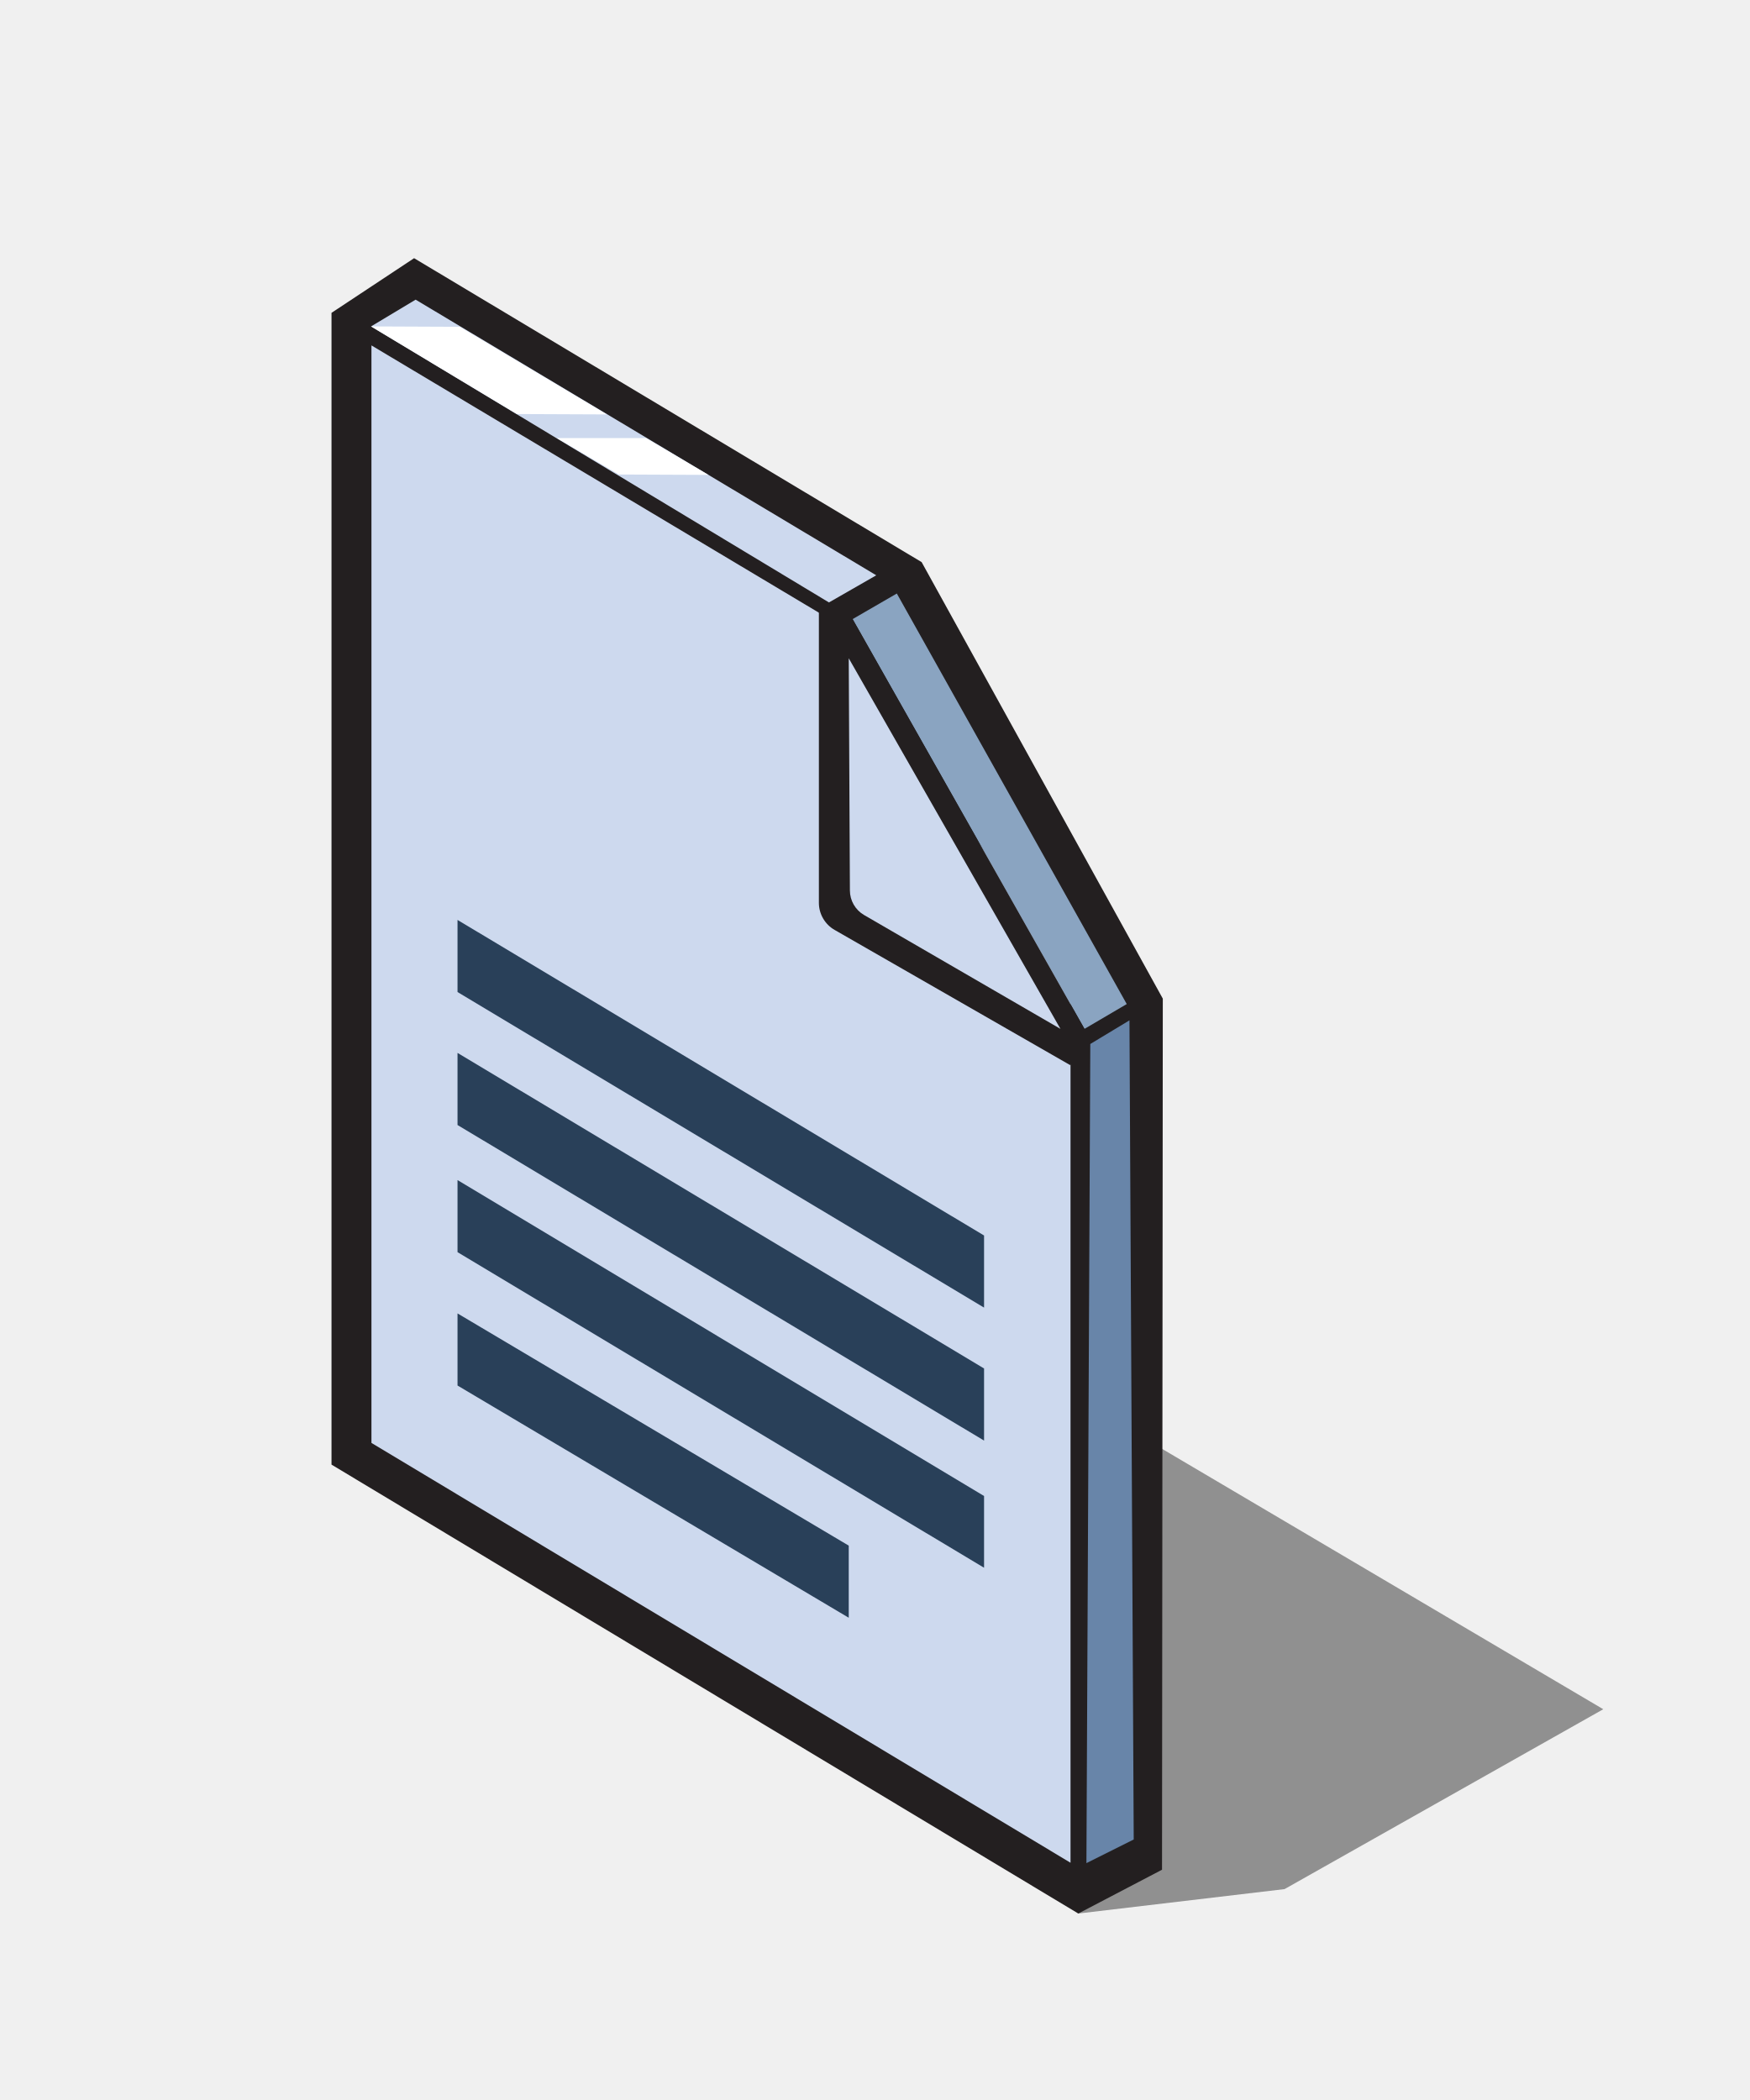
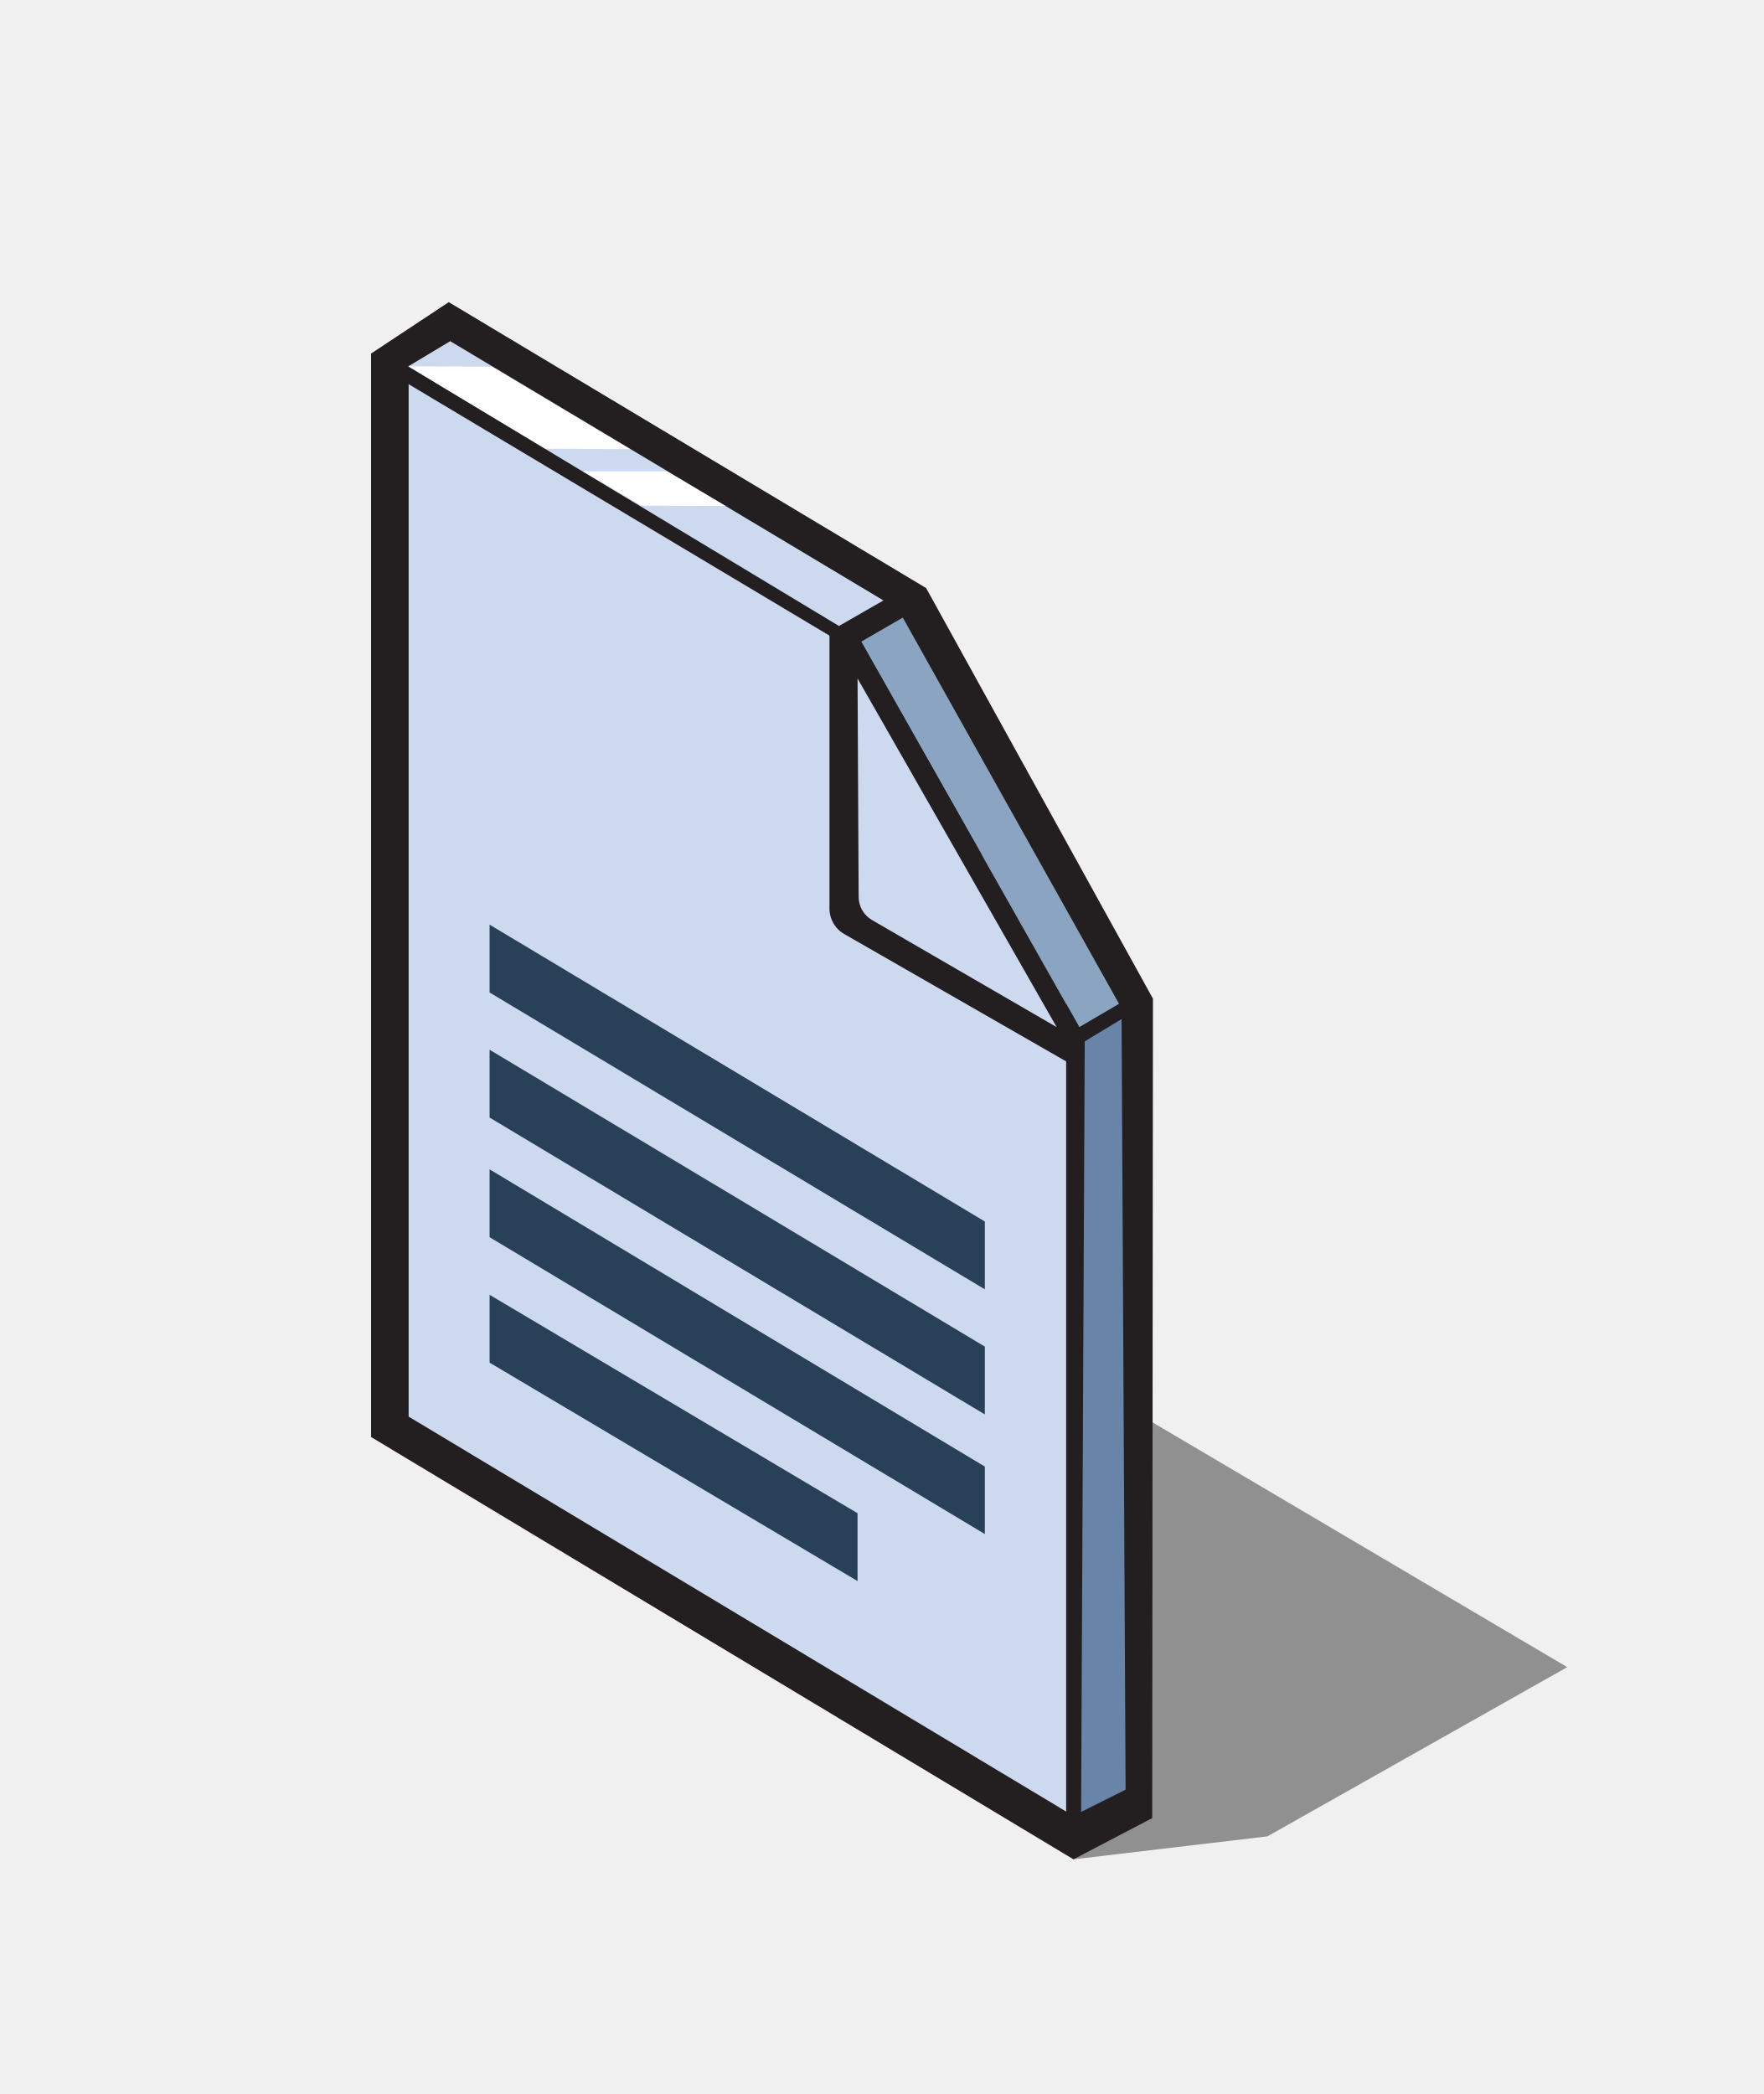
- <svg xmlns="http://www.w3.org/2000/svg" version="1.1" id="Layer_1" x="0px" y="0px" width="451.2" height="541.7" viewBox="0 0 451.2 541.7" enable-background="new 0 0 451.2 541.7" xml:space="preserve">
+ <svg xmlns="http://www.w3.org/2000/svg" version="1.1" id="Layer_1" x="0px" y="0px" width="483.702" height="574.202" viewBox="-16.251 -16.251 483.702 574.202" enable-background="new 0 0 451.2 541.7" xml:space="preserve">
  <g id="Layer_2_1_" display="none">
</g>
  <g id="Layer_3">
    <polygon opacity="0.4" fill="#000000" enable-background="new    " points="331.3,487.3 278.1,493.6 254.7,358.7    276.1,359.8 413.5,440.9  " />
    <polygon fill="#231F20" points="299.9,257.6 299.7,482.3 278.1,493.6 85.5,377.8 85.5,80.7    106.8,66.6 237.7,145  " />
    <polygon fill="#CDD9EE" points="95.7,84.2 213.8,155.4 226,148.4 107.2,77.3  " />
    <polygon fill="#CDD9EE" points="276.1,252.3 276.1,480.5 95.8,372.2 95.8,89.1 212.8,159  " />
    <polygon fill="#6885A9" points="281.2,269.3 280.2,480.6 292.4,474.5 291.3,263.2  " />
    <polygon fill="#FFFFFF" points="95.7,84.2 133.3,106.8 156.5,106.9 118.6,84.3  " />
    <polygon fill="#FFFFFF" points="143.6,113 159.6,122.4 182.7,122.5 166.6,113  " />
    <polygon fill="#8AA4C1" points="219.9,159.7 279.7,265.4 290.6,259 231.3,153.1  " />
    <polygon fill="#294059" points="253.8,337.3 118,255.9 118,237.3 253.8,318.7  " />
    <polygon fill="#294059" points="253.8,371.6 118,290.2 118,271.6 253.8,353  " />
    <polygon fill="#294059" points="253.8,404.4 118,323 118,304.4 253.8,385.9  " />
    <polygon fill="#294059" points="218.9,417.3 118,357.4 118,338.8 218.9,398.7  " />
  </g>
  <g id="Layer_6">
    <path fill="#231F20" d="M219.9,159.7L211.2,157.3v75.6c0,2.9,1.6,5.6,4.1,7l60.8,34.9l3.6-9.4   L219.9,159.7z" />
    <path fill="#CDD9EE" d="M273.5,265.4L222.8,236c-2.2-1.3-3.6-3.7-3.6-6.3l-0.3-59.9L273.5,265.4z" />
    <g id="Layer_4">
	</g>
  </g>
  <g id="Layer_1_1_" display="none">
    <g display="inline">
      <path fill="#6885A9" d="M846.9,308.3C847,309.2,847,310.1,847,311L846.9,308.3L846.9,308.3z" />
      <path fill="#231F20" d="M849,311h-3.8c0-0.8,0-1.6-0.1-2.5l-0.3-2.1h4.1L849,311L849,311z" />
    </g>
    <g display="inline">
      <path fill="#6885A9" d="M846.9,212.7C847,213.6,847,214.5,847,215.4L846.9,212.7L846.9,212.7z" />
      <path fill="#231F20" d="M849,215.4h-3.8c0-0.8,0-1.6-0.1-2.5l-0.3-2.1h4.1L849,215.4    L849,215.4z" />
    </g>
    <path display="inline" fill="#B2CBED" stroke="#231F20" stroke-width="4" stroke-linejoin="round" stroke-miterlimit="10" d="   M846.9,308.3C847,309.2,847,310.1,847,311L846.9,308.3L846.9,308.3z" />
    <path display="inline" fill="#B2CBED" stroke="#231F20" stroke-width="4" stroke-linejoin="round" stroke-miterlimit="10" d="   M846.9,212.7C847,213.6,847,214.5,847,215.4L846.9,212.7L846.9,212.7z" />
    <g display="inline">
      <polygon opacity="0.4" enable-background="new    " points="274,525.3 239.3,518.5 238.7,218.6 516.3,382.4   " />
      <polygon fill="#CCD8EE" points="55.6,498.2 54.9,498.2 54.9,498.7   " />
      <polygon fill="#231F20" points="54.4,499.6 54.4,497.7 57.5,497.7   " />
      <polygon fill="#CCD8EE" points="55.6,410.3 54.9,410.3 54.9,410.7   " />
      <polygon fill="#231F20" points="54.4,411.6 54.4,409.8 57.5,409.8   " />
      <polygon fill="#CDD9EE" points="239.3,431.2 56.9,321.6 238.7,212.1 421.7,321.6   " />
      <polygon fill="#CCD8EE" points="55.6,322.4 54.9,322.4 54.9,322.8   " />
      <polygon fill="#B5C5DC" points="54.9,397.4 239.3,508.2 239.3,508.2 239.3,433.7 54.9,322.8   " />
      <polygon fill="#6885A9" points="267,491.6 239.3,508.2 239.3,508.2 239.3,433.7 267,417   " />
      <path fill="#231F20" d="M46.7,318.1v83v0.7L239.3,517.6l38-22.8V411L84.1,295.4L46.7,318.1z     M237.3,504.5L57,396.2V326.5l180.3,108.3V504.5z M56.9,321.6L82.4,306l183,109.5l-26.1,15.7L56.9,321.6z     M267.4,489.3l-26.1,15.3v-69.7l26.1-15.3V489.3z" />
    </g>
  </g>
  <g id="Layer_5">
</g>
</svg>
